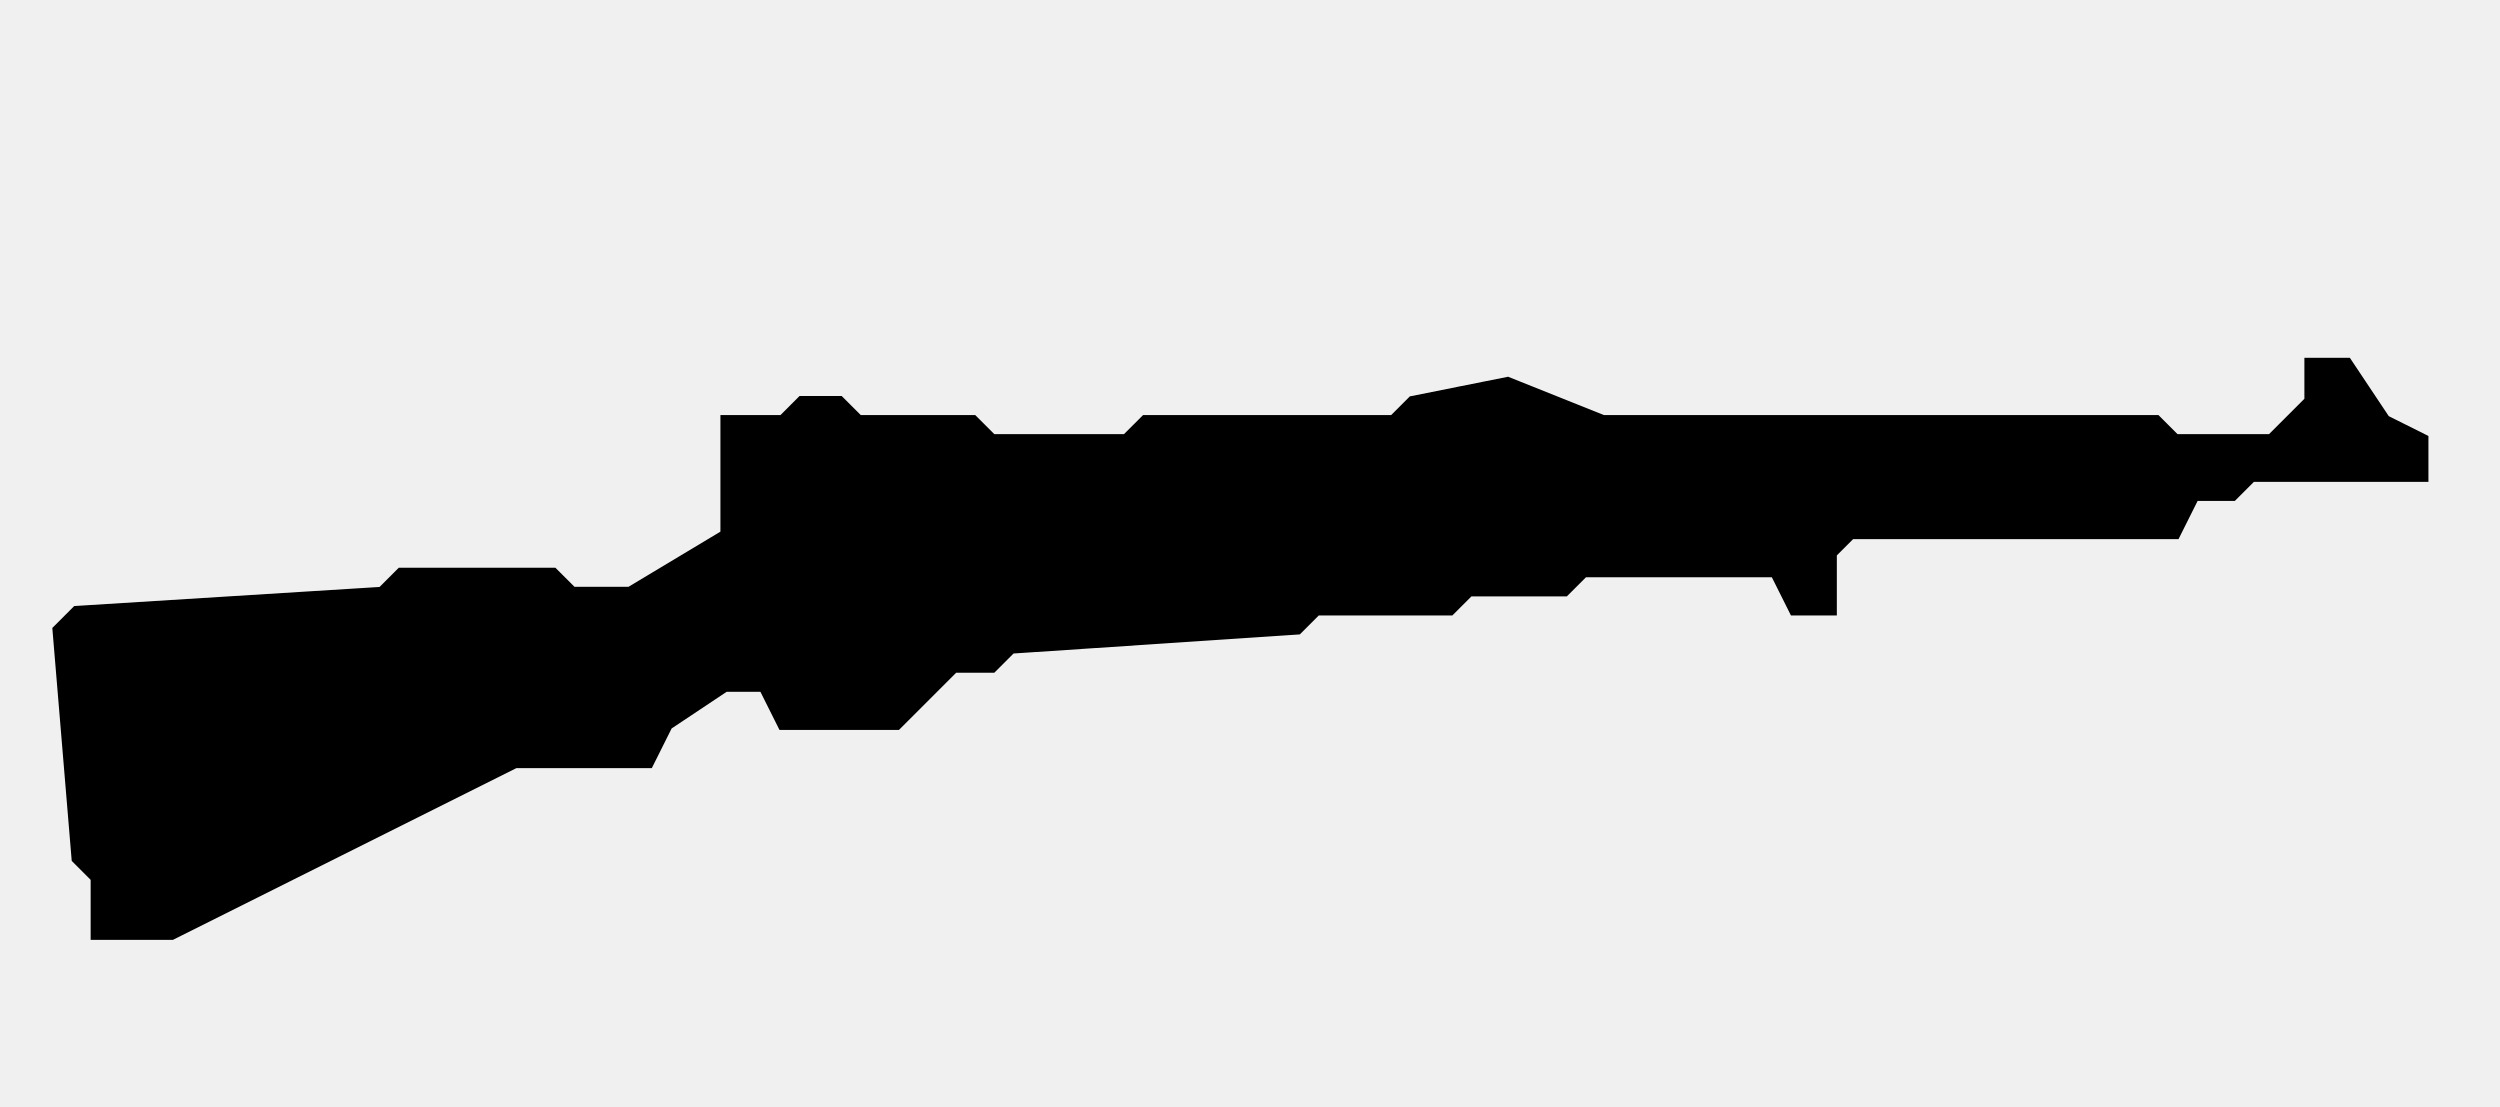
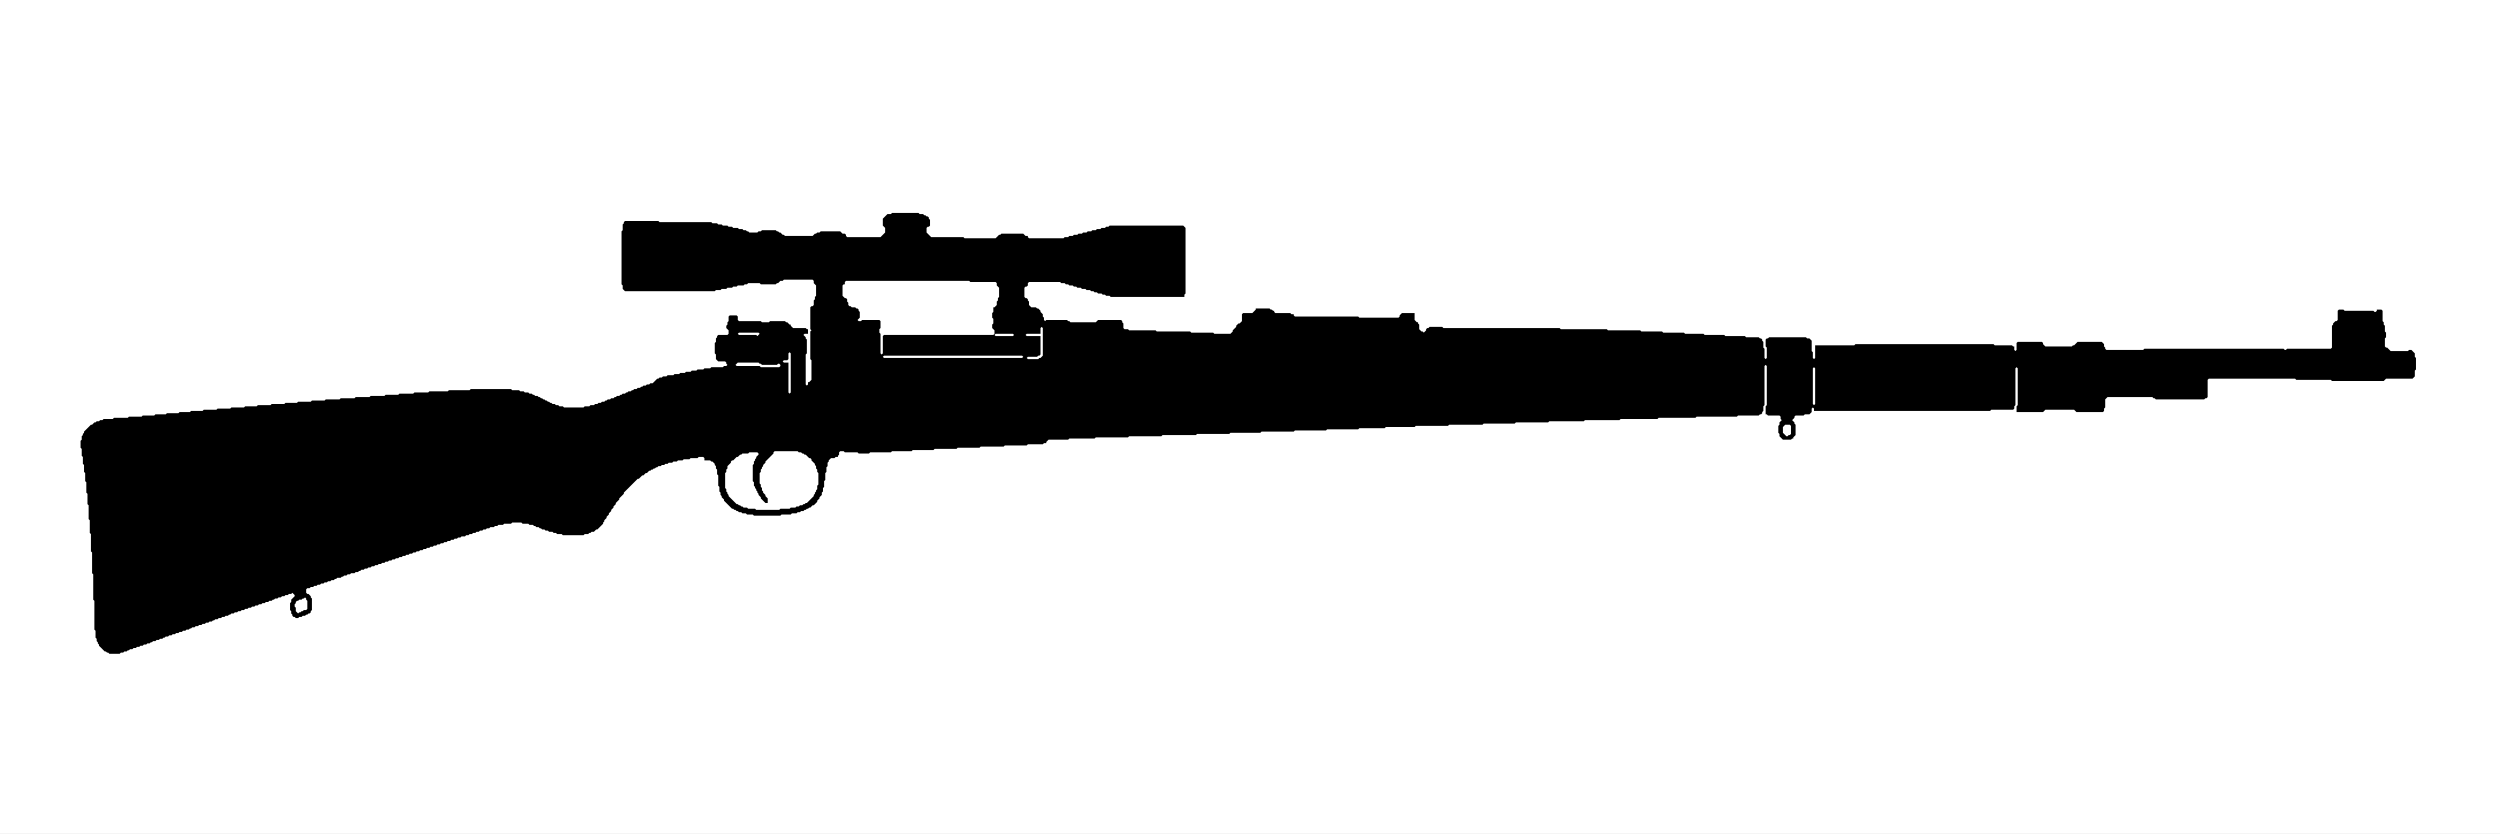
- <svg xmlns="http://www.w3.org/2000/svg" viewBox="0 0 131 58" width="131" height="58">
-   <path d="M 127.00 23.00 L 125.00 22.00 L 123.00 19.00 L 121.00 19.00 L 121.00 21.00 L 119.00 23.00 L 114.00 23.00 L 113.00 22.00 L 84.00 22.00 L 79.00 20.00 L 74.00 21.00 L 73.00 22.00 L 60.00 22.00 L 59.00 23.00 L 52.00 23.00 L 51.00 22.00 L 45.00 22.00 L 44.00 21.00 L 42.00 21.00 L 41.00 22.00 L 38.00 22.00 L 38.00 28.00 L 33.00 31.00 L 30.00 31.00 L 29.00 30.00 L 21.00 30.00 L 20.00 31.00 L 4.00 32.00 L 3.00 33.00 L 4.00 45.00 L 5.00 46.00 L 5.00 49.00 L 9.00 49.00 L 27.00 40.00 L 34.00 40.00 L 35.00 38.00 L 38.00 36.00 L 40.00 36.00 L 41.00 38.00 L 47.00 38.00 L 50.00 35.00 L 52.00 35.00 L 53.00 34.00 L 68.00 33.00 L 69.00 32.00 L 76.00 32.00 L 77.00 31.00 L 82.00 31.00 L 83.00 30.00 L 93.00 30.00 L 94.00 32.00 L 96.00 32.00 L 96.00 29.00 L 97.00 28.00 L 114.00 28.00 L 115.00 26.00 L 117.00 26.00 L 118.00 25.00 L 127.00 25.00 Z" fill="#000000" stroke="#000000" stroke-width="0.5" fill-rule="evenodd" clip-rule="evenodd" />
+ <svg xmlns="http://www.w3.org/2000/svg" width="2172" height="724" viewBox="0 0 2172 724">
+   <rect width="100%" height="100%" fill="white" />
+   <path d="M 775 185 L 774 186 L 771 186 L 767 190 L 767 196 L 769 198 L 769 202 L 765 206 L 736 206 L 735 205 L 735 204 L 734 203 L 732 203 L 730 201 L 713 201 L 712 202 L 710 202 L 709 203 L 708 203 L 706 205 L 682 205 L 681 204 L 680 204 L 678 202 L 677 202 L 676 201 L 675 201 L 674 200 L 662 200 L 661 201 L 659 201 L 658 202 L 651 202 L 650 201 L 649 201 L 648 200 L 646 200 L 645 199 L 642 199 L 641 198 L 637 198 L 636 197 L 633 197 L 632 196 L 628 196 L 627 195 L 624 195 L 623 194 L 619 194 L 618 193 L 573 193 L 572 192 L 543 192 L 542 193 L 542 194 L 541 195 L 541 200 L 540 201 L 540 247 L 541 248 L 541 251 L 543 253 L 621 253 L 622 252 L 626 252 L 627 251 L 631 251 L 632 250 L 636 250 L 637 249 L 640 249 L 641 248 L 646 248 L 647 247 L 649 247 L 650 246 L 660 246 L 661 247 L 674 247 L 675 246 L 676 246 L 678 244 L 680 244 L 681 243 L 706 243 L 707 244 L 707 246 L 709 248 L 709 257 L 708 258 L 708 260 L 707 261 L 707 265 L 706 266 L 705 266 L 704 267 L 704 286 L 705 287 L 704 288 L 704 312 L 705 313 L 705 330 L 703 332 L 702 332 L 702 334 L 701 335 L 700 334 L 700 308 L 701 307 L 701 295 L 700 294 L 700 293 L 698 291 L 699 290 L 702 290 L 702 286 L 701 286 L 700 285 L 689 285 L 687 283 L 687 282 L 686 282 L 684 280 L 683 280 L 682 279 L 669 279 L 668 280 L 662 280 L 661 279 L 642 279 L 641 278 L 641 275 L 640 274 L 634 274 L 633 275 L 633 279 L 632 280 L 632 282 L 631 283 L 631 285 L 633 287 L 633 290 L 632 291 L 624 291 L 623 292 L 623 293 L 622 294 L 622 297 L 621 298 L 621 307 L 622 308 L 622 312 L 624 314 L 630 314 L 631 315 L 631 316 L 632 317 L 631 318 L 629 318 L 628 319 L 618 319 L 617 320 L 612 320 L 611 321 L 606 321 L 605 322 L 601 322 L 600 323 L 596 323 L 595 324 L 591 324 L 590 325 L 586 325 L 585 326 L 580 326 L 579 327 L 576 327 L 575 328 L 573 328 L 572 329 L 571 329 L 567 333 L 565 333 L 564 334 L 562 334 L 561 335 L 559 335 L 558 336 L 557 336 L 556 337 L 554 337 L 553 338 L 551 338 L 550 339 L 549 339 L 548 340 L 546 340 L 545 341 L 544 341 L 543 342 L 541 342 L 540 343 L 539 343 L 538 344 L 536 344 L 535 345 L 534 345 L 533 346 L 531 346 L 530 347 L 528 347 L 527 348 L 526 348 L 525 349 L 523 349 L 522 350 L 520 350 L 519 351 L 517 351 L 516 352 L 513 352 L 512 353 L 508 353 L 507 354 L 490 354 L 489 353 L 486 353 L 485 352 L 483 352 L 482 351 L 480 351 L 479 350 L 478 350 L 477 349 L 476 349 L 475 348 L 474 348 L 473 347 L 472 347 L 471 346 L 470 346 L 469 345 L 468 345 L 467 344 L 465 344 L 464 343 L 463 343 L 462 342 L 460 342 L 459 341 L 456 341 L 455 340 L 452 340 L 451 339 L 445 339 L 444 338 L 409 338 L 408 339 L 390 339 L 389 340 L 373 340 L 372 341 L 360 341 L 359 342 L 347 342 L 346 343 L 335 343 L 334 344 L 322 344 L 321 345 L 309 345 L 308 346 L 296 346 L 295 347 L 283 347 L 282 348 L 271 348 L 270 349 L 259 349 L 258 350 L 248 350 L 247 351 L 236 351 L 235 352 L 224 352 L 223 353 L 213 353 L 212 354 L 201 354 L 200 355 L 189 355 L 188 356 L 177 356 L 176 357 L 166 357 L 165 358 L 156 358 L 155 359 L 145 359 L 144 360 L 135 360 L 134 361 L 124 361 L 123 362 L 112 362 L 111 363 L 99 363 L 98 364 L 90 364 L 89 365 L 87 365 L 86 366 L 84 366 L 83 367 L 82 367 L 80 369 L 79 369 L 73 375 L 73 376 L 72 377 L 72 378 L 71 379 L 71 382 L 70 383 L 70 389 L 71 390 L 71 396 L 72 397 L 72 403 L 73 404 L 73 410 L 74 411 L 74 418 L 75 419 L 75 428 L 76 429 L 76 438 L 77 439 L 77 451 L 78 452 L 78 463 L 79 464 L 79 479 L 80 480 L 80 498 L 81 499 L 81 521 L 82 522 L 82 547 L 83 548 L 83 554 L 84 555 L 84 557 L 85 558 L 85 559 L 86 560 L 86 561 L 91 566 L 92 566 L 93 567 L 94 567 L 95 568 L 104 568 L 105 567 L 107 567 L 108 566 L 110 566 L 111 565 L 112 565 L 113 564 L 115 564 L 116 563 L 118 563 L 119 562 L 121 562 L 122 561 L 124 561 L 125 560 L 127 560 L 128 559 L 130 559 L 131 558 L 132 558 L 133 557 L 135 557 L 136 556 L 138 556 L 139 555 L 141 555 L 142 554 L 143 554 L 144 553 L 146 553 L 147 552 L 149 552 L 150 551 L 152 551 L 153 550 L 155 550 L 156 549 L 158 549 L 159 548 L 161 548 L 162 547 L 164 547 L 165 546 L 166 546 L 167 545 L 169 545 L 170 544 L 172 544 L 173 543 L 175 543 L 176 542 L 178 542 L 179 541 L 181 541 L 182 540 L 184 540 L 185 539 L 186 539 L 187 538 L 189 538 L 190 537 L 192 537 L 193 536 L 195 536 L 196 535 L 198 535 L 199 534 L 200 534 L 201 533 L 203 533 L 204 532 L 206 532 L 207 531 L 209 531 L 210 530 L 212 530 L 213 529 L 215 529 L 216 528 L 218 528 L 219 527 L 221 527 L 222 526 L 224 526 L 225 525 L 227 525 L 228 524 L 230 524 L 231 523 L 233 523 L 234 522 L 236 522 L 237 521 L 238 521 L 239 520 L 241 520 L 242 519 L 244 519 L 245 518 L 247 518 L 248 517 L 250 517 L 251 516 L 253 516 L 254 515 L 256 517 L 256 518 L 253 521 L 253 523 L 252 524 L 252 530 L 253 531 L 253 533 L 254 534 L 254 535 L 255 536 L 256 536 L 257 537 L 259 537 L 260 536 L 262 536 L 263 535 L 265 535 L 266 534 L 267 534 L 268 533 L 269 533 L 270 532 L 270 531 L 271 530 L 271 520 L 270 519 L 270 518 L 268 516 L 267 516 L 266 515 L 266 512 L 267 511 L 269 511 L 270 510 L 272 510 L 273 509 L 275 509 L 276 508 L 278 508 L 279 507 L 281 507 L 282 506 L 284 506 L 285 505 L 287 505 L 288 504 L 290 504 L 291 503 L 292 503 L 293 502 L 296 502 L 297 501 L 298 501 L 299 500 L 301 500 L 302 499 L 304 499 L 305 498 L 308 498 L 309 497 L 311 497 L 312 496 L 313 496 L 314 495 L 316 495 L 317 494 L 319 494 L 320 493 L 322 493 L 323 492 L 325 492 L 326 491 L 328 491 L 329 490 L 331 490 L 332 489 L 334 489 L 335 488 L 337 488 L 338 487 L 340 487 L 341 486 L 343 486 L 344 485 L 346 485 L 347 484 L 349 484 L 350 483 L 352 483 L 353 482 L 355 482 L 356 481 L 358 481 L 359 480 L 361 480 L 362 479 L 364 479 L 365 478 L 367 478 L 368 477 L 370 477 L 371 476 L 373 476 L 374 475 L 376 475 L 377 474 L 379 474 L 380 473 L 382 473 L 383 472 L 385 472 L 386 471 L 388 471 L 389 470 L 391 470 L 392 469 L 394 469 L 395 468 L 397 468 L 398 467 L 400 467 L 401 466 L 404 466 L 405 465 L 407 465 L 408 464 L 410 464 L 411 463 L 413 463 L 414 462 L 416 462 L 417 461 L 419 461 L 420 460 L 422 460 L 423 459 L 425 459 L 426 458 L 429 458 L 430 457 L 432 457 L 433 456 L 437 456 L 438 455 L 444 455 L 445 454 L 453 454 L 454 455 L 459 455 L 460 456 L 463 456 L 464 457 L 465 457 L 466 458 L 468 458 L 469 459 L 470 459 L 471 460 L 473 460 L 474 461 L 476 461 L 477 462 L 480 462 L 481 463 L 483 463 L 484 464 L 488 464 L 489 465 L 507 465 L 508 464 L 511 464 L 512 463 L 513 463 L 514 462 L 516 462 L 518 460 L 519 460 L 524 455 L 524 454 L 525 453 L 525 452 L 527 450 L 527 449 L 529 447 L 529 446 L 531 444 L 531 443 L 533 441 L 533 440 L 535 438 L 535 437 L 538 434 L 538 433 L 542 429 L 542 428 L 554 416 L 555 416 L 558 413 L 559 413 L 561 411 L 562 411 L 564 409 L 565 409 L 566 408 L 567 408 L 568 407 L 569 407 L 570 406 L 571 406 L 572 405 L 574 405 L 575 404 L 577 404 L 578 403 L 580 403 L 581 402 L 584 402 L 585 401 L 588 401 L 589 400 L 593 400 L 594 399 L 599 399 L 600 398 L 606 398 L 607 397 L 611 397 L 612 398 L 612 400 L 617 400 L 618 401 L 619 401 L 621 403 L 621 404 L 622 405 L 622 407 L 623 408 L 623 412 L 624 413 L 624 422 L 625 423 L 625 427 L 626 428 L 626 430 L 627 431 L 627 432 L 629 434 L 629 435 L 636 442 L 637 442 L 638 443 L 639 443 L 640 444 L 641 444 L 642 445 L 644 445 L 645 446 L 648 446 L 649 447 L 654 447 L 655 448 L 678 448 L 679 447 L 687 447 L 688 446 L 692 446 L 693 445 L 695 445 L 696 444 L 698 444 L 699 443 L 700 443 L 701 442 L 702 442 L 703 441 L 704 441 L 706 439 L 707 439 L 710 436 L 710 435 L 712 433 L 712 432 L 714 430 L 714 428 L 715 427 L 715 424 L 716 423 L 716 418 L 717 417 L 717 411 L 718 410 L 718 406 L 719 405 L 719 402 L 720 401 L 720 400 L 722 398 L 725 398 L 726 397 L 728 397 L 728 396 L 729 395 L 729 393 L 730 392 L 733 392 L 734 393 L 745 393 L 746 394 L 755 394 L 756 393 L 774 393 L 775 392 L 792 392 L 793 391 L 811 391 L 812 390 L 831 390 L 832 389 L 851 389 L 852 388 L 872 388 L 873 387 L 892 387 L 893 386 L 906 386 L 907 385 L 909 385 L 909 384 L 911 382 L 928 382 L 929 381 L 951 381 L 952 380 L 980 380 L 981 379 L 1009 379 L 1010 378 L 1039 378 L 1040 377 L 1068 377 L 1069 376 L 1095 376 L 1096 375 L 1124 375 L 1125 374 L 1152 374 L 1153 373 L 1180 373 L 1181 372 L 1203 372 L 1204 371 L 1229 371 L 1230 370 L 1258 370 L 1259 369 L 1288 369 L 1289 368 L 1316 368 L 1317 367 L 1345 367 L 1346 366 L 1376 366 L 1377 365 L 1407 365 L 1408 364 L 1440 364 L 1441 363 L 1473 363 L 1474 362 L 1509 362 L 1510 361 L 1528 361 L 1529 360 L 1530 360 L 1531 359 L 1531 358 L 1532 357 L 1532 353 L 1533 352 L 1534 353 L 1534 360 L 1535 360 L 1536 361 L 1546 361 L 1547 362 L 1547 364 L 1548 365 L 1546 367 L 1546 369 L 1545 370 L 1545 376 L 1546 377 L 1546 379 L 1549 382 L 1556 382 L 1557 381 L 1558 381 L 1558 380 L 1560 378 L 1560 369 L 1559 368 L 1559 367 L 1557 365 L 1559 363 L 1559 362 L 1560 361 L 1567 361 L 1568 360 L 1572 360 L 1574 358 L 1574 355 L 1575 354 L 1576 355 L 1576 357 L 1729 357 L 1730 356 L 1749 356 L 1750 355 L 1750 353 L 1751 352 L 1752 353 L 1752 358 L 1775 358 L 1777 356 L 1802 356 L 1804 358 L 1827 358 L 1828 357 L 1828 355 L 1829 354 L 1829 347 L 1831 345 L 1870 345 L 1871 346 L 1872 346 L 1873 347 L 1915 347 L 1916 346 L 1917 346 L 1918 345 L 1918 330 L 1919 329 L 1994 329 L 1995 330 L 2025 330 L 2026 331 L 2071 331 L 2073 329 L 2096 329 L 2098 327 L 2098 322 L 2099 321 L 2099 311 L 2098 310 L 2098 307 L 2095 304 L 2093 304 L 2092 305 L 2077 305 L 2074 302 L 2073 302 L 2072 301 L 2072 294 L 2073 293 L 2073 289 L 2072 288 L 2072 283 L 2071 282 L 2071 280 L 2070 279 L 2070 270 L 2069 269 L 2065 269 L 2065 270 L 2064 271 L 2063 271 L 2062 270 L 2037 270 L 2036 269 L 2032 269 L 2031 270 L 2031 278 L 2030 279 L 2029 279 L 2027 281 L 2027 282 L 2026 283 L 2026 302 L 2025 303 L 1987 303 L 1986 304 L 1985 304 L 1984 303 L 1863 303 L 1862 304 L 1830 304 L 1829 303 L 1829 302 L 1828 301 L 1828 299 L 1826 297 L 1805 297 L 1802 300 L 1801 300 L 1800 301 L 1777 301 L 1775 299 L 1775 298 L 1774 297 L 1753 297 L 1752 298 L 1752 304 L 1751 305 L 1750 304 L 1750 301 L 1749 301 L 1748 300 L 1733 300 L 1732 299 L 1612 299 L 1611 300 L 1577 300 L 1577 311 L 1576 312 L 1575 311 L 1575 306 L 1574 305 L 1574 296 L 1572 294 L 1570 294 L 1569 293 L 1537 293 L 1536 294 L 1535 294 L 1534 295 L 1534 301 L 1535 302 L 1535 311 L 1534 312 L 1533 311 L 1533 303 L 1532 302 L 1532 297 L 1531 296 L 1531 295 L 1530 294 L 1529 294 L 1528 293 L 1517 293 L 1516 292 L 1499 292 L 1498 291 L 1481 291 L 1480 290 L 1464 290 L 1463 289 L 1445 289 L 1444 288 L 1426 288 L 1425 287 L 1397 287 L 1396 286 L 1356 286 L 1355 285 L 1254 285 L 1253 284 L 1242 284 L 1241 285 L 1240 285 L 1239 286 L 1239 287 L 1237 289 L 1236 288 L 1235 288 L 1233 286 L 1233 282 L 1232 281 L 1232 280 L 1231 280 L 1229 278 L 1229 272 L 1218 272 L 1216 274 L 1216 275 L 1215 276 L 1181 276 L 1180 275 L 1125 275 L 1124 274 L 1124 273 L 1122 273 L 1121 272 L 1108 272 L 1107 271 L 1107 270 L 1106 270 L 1105 269 L 1104 269 L 1103 268 L 1091 268 L 1091 269 L 1088 272 L 1080 272 L 1079 273 L 1079 279 L 1077 281 L 1076 281 L 1074 283 L 1074 284 L 1071 287 L 1071 288 L 1069 290 L 1055 290 L 1054 289 L 1035 289 L 1034 288 L 1005 288 L 1004 287 L 981 287 L 980 286 L 977 286 L 976 285 L 976 281 L 975 280 L 975 279 L 974 278 L 954 278 L 952 280 L 930 280 L 929 279 L 928 279 L 927 278 L 909 278 L 908 279 L 907 278 L 907 276 L 906 275 L 906 273 L 904 271 L 904 270 L 902 268 L 901 268 L 900 267 L 896 267 L 894 265 L 894 262 L 893 261 L 893 260 L 892 259 L 891 259 L 890 258 L 890 250 L 891 249 L 892 249 L 893 248 L 893 246 L 894 245 L 921 245 L 922 246 L 925 246 L 926 247 L 928 247 L 929 248 L 932 248 L 933 249 L 935 249 L 936 250 L 939 250 L 940 251 L 943 251 L 944 252 L 947 252 L 948 253 L 950 253 L 951 254 L 953 254 L 954 255 L 957 255 L 958 256 L 960 256 L 961 257 L 964 257 L 965 258 L 1029 258 L 1029 256 L 1030 255 L 1030 198 L 1028 196 L 964 196 L 963 197 L 961 197 L 960 198 L 957 198 L 956 199 L 953 199 L 952 200 L 949 200 L 948 201 L 945 201 L 944 202 L 941 202 L 940 203 L 937 203 L 936 204 L 933 204 L 932 205 L 929 205 L 928 206 L 925 206 L 924 207 L 894 207 L 893 206 L 893 205 L 891 205 L 889 203 L 870 203 L 869 204 L 868 204 L 865 207 L 838 207 L 837 206 L 809 206 L 805 202 L 805 198 L 806 197 L 807 197 L 808 196 L 808 191 L 807 190 L 807 189 L 806 188 L 805 188 L 804 187 L 803 187 L 802 186 L 799 186 L 798 185 Z M 264 520 L 265 519 L 266 520 L 266 521 L 267 522 L 267 529 L 266 530 L 264 530 L 263 531 L 262 531 L 261 532 L 260 532 L 259 533 L 257 531 L 257 528 L 256 527 L 256 525 L 257 524 L 257 523 L 258 522 L 259 522 L 260 521 L 262 521 L 263 520 Z M 672 393 L 673 392 L 693 392 L 694 393 L 696 393 L 697 394 L 698 394 L 699 395 L 700 395 L 703 398 L 704 398 L 705 399 L 705 400 L 708 403 L 708 404 L 709 405 L 709 407 L 710 408 L 710 410 L 711 411 L 711 421 L 710 422 L 710 425 L 709 426 L 709 427 L 708 428 L 708 429 L 707 430 L 707 431 L 701 437 L 700 437 L 699 438 L 698 438 L 697 439 L 695 439 L 694 440 L 692 440 L 691 441 L 687 441 L 686 442 L 678 442 L 677 443 L 657 443 L 656 442 L 650 442 L 649 441 L 646 441 L 645 440 L 644 440 L 643 439 L 642 439 L 641 438 L 640 438 L 633 431 L 633 430 L 632 429 L 632 428 L 631 427 L 631 425 L 630 424 L 630 411 L 631 410 L 631 408 L 632 407 L 632 405 L 635 402 L 635 401 L 636 400 L 637 400 L 640 397 L 641 397 L 643 395 L 644 395 L 645 394 L 650 394 L 651 393 L 658 393 L 659 394 L 659 395 L 657 397 L 657 398 L 656 399 L 656 400 L 655 401 L 655 403 L 654 404 L 654 418 L 655 419 L 655 422 L 656 423 L 656 424 L 657 425 L 657 426 L 658 427 L 658 428 L 659 429 L 659 430 L 661 432 L 661 433 L 665 437 L 667 437 L 667 433 L 665 431 L 665 430 L 663 428 L 663 427 L 662 426 L 662 424 L 661 423 L 661 421 L 660 420 L 660 411 L 661 410 L 661 408 L 662 407 L 662 406 L 663 405 L 663 404 L 665 402 L 665 401 L 672 394 Z M 1551 369 L 1555 369 L 1556 370 L 1556 377 L 1555 378 L 1554 378 L 1553 379 L 1552 379 L 1549 376 L 1549 371 Z M 1751 320 L 1752 319 L 1753 320 L 1753 352 L 1752 353 L 1751 352 Z M 1575 320 L 1576 319 L 1577 320 L 1577 351 L 1576 352 L 1575 351 Z M 1533 318 L 1534 317 L 1535 318 L 1535 352 L 1534 353 L 1533 352 Z M 641 315 L 659 315 L 660 316 L 661 316 L 662 317 L 675 317 L 676 316 L 677 316 L 678 317 L 678 318 L 677 319 L 661 319 L 660 318 L 640 318 L 639 317 Z M 767 310 L 768 309 L 888 309 L 889 310 L 888 311 L 768 311 Z M 685 307 L 686 306 L 687 307 L 687 341 L 686 342 L 685 341 L 685 315 L 681 315 L 680 314 L 681 313 L 684 313 L 685 312 Z M 864 291 L 865 290 L 880 290 L 881 291 L 880 292 L 865 292 Z M 641 290 L 642 289 L 659 289 L 660 290 L 658 292 L 657 291 L 642 291 Z M 904 285 L 905 284 L 906 285 L 906 309 L 904 311 L 903 311 L 902 312 L 893 312 L 892 311 L 893 310 L 901 310 L 902 309 L 903 309 L 904 308 L 904 292 L 892 292 L 891 291 L 892 290 L 904 290 Z M 734 245 L 735 244 L 842 244 L 843 245 L 865 245 L 866 246 L 866 248 L 868 250 L 868 258 L 867 259 L 867 261 L 866 262 L 866 265 L 864 267 L 863 267 L 863 271 L 862 272 L 862 276 L 863 277 L 863 281 L 862 282 L 862 285 L 864 287 L 864 290 L 863 291 L 768 291 L 767 292 L 767 307 L 766 308 L 765 307 L 765 290 L 764 289 L 764 286 L 765 285 L 765 279 L 764 278 L 749 278 L 748 279 L 746 279 L 745 278 L 747 276 L 747 271 L 746 270 L 746 269 L 745 268 L 744 268 L 743 267 L 740 267 L 739 266 L 738 266 L 737 265 L 737 263 L 736 262 L 736 260 L 735 259 L 734 259 L 732 257 L 732 248 L 733 247 L 734 247 Z" fill="black" fill-rule="evenodd" />
</svg>
